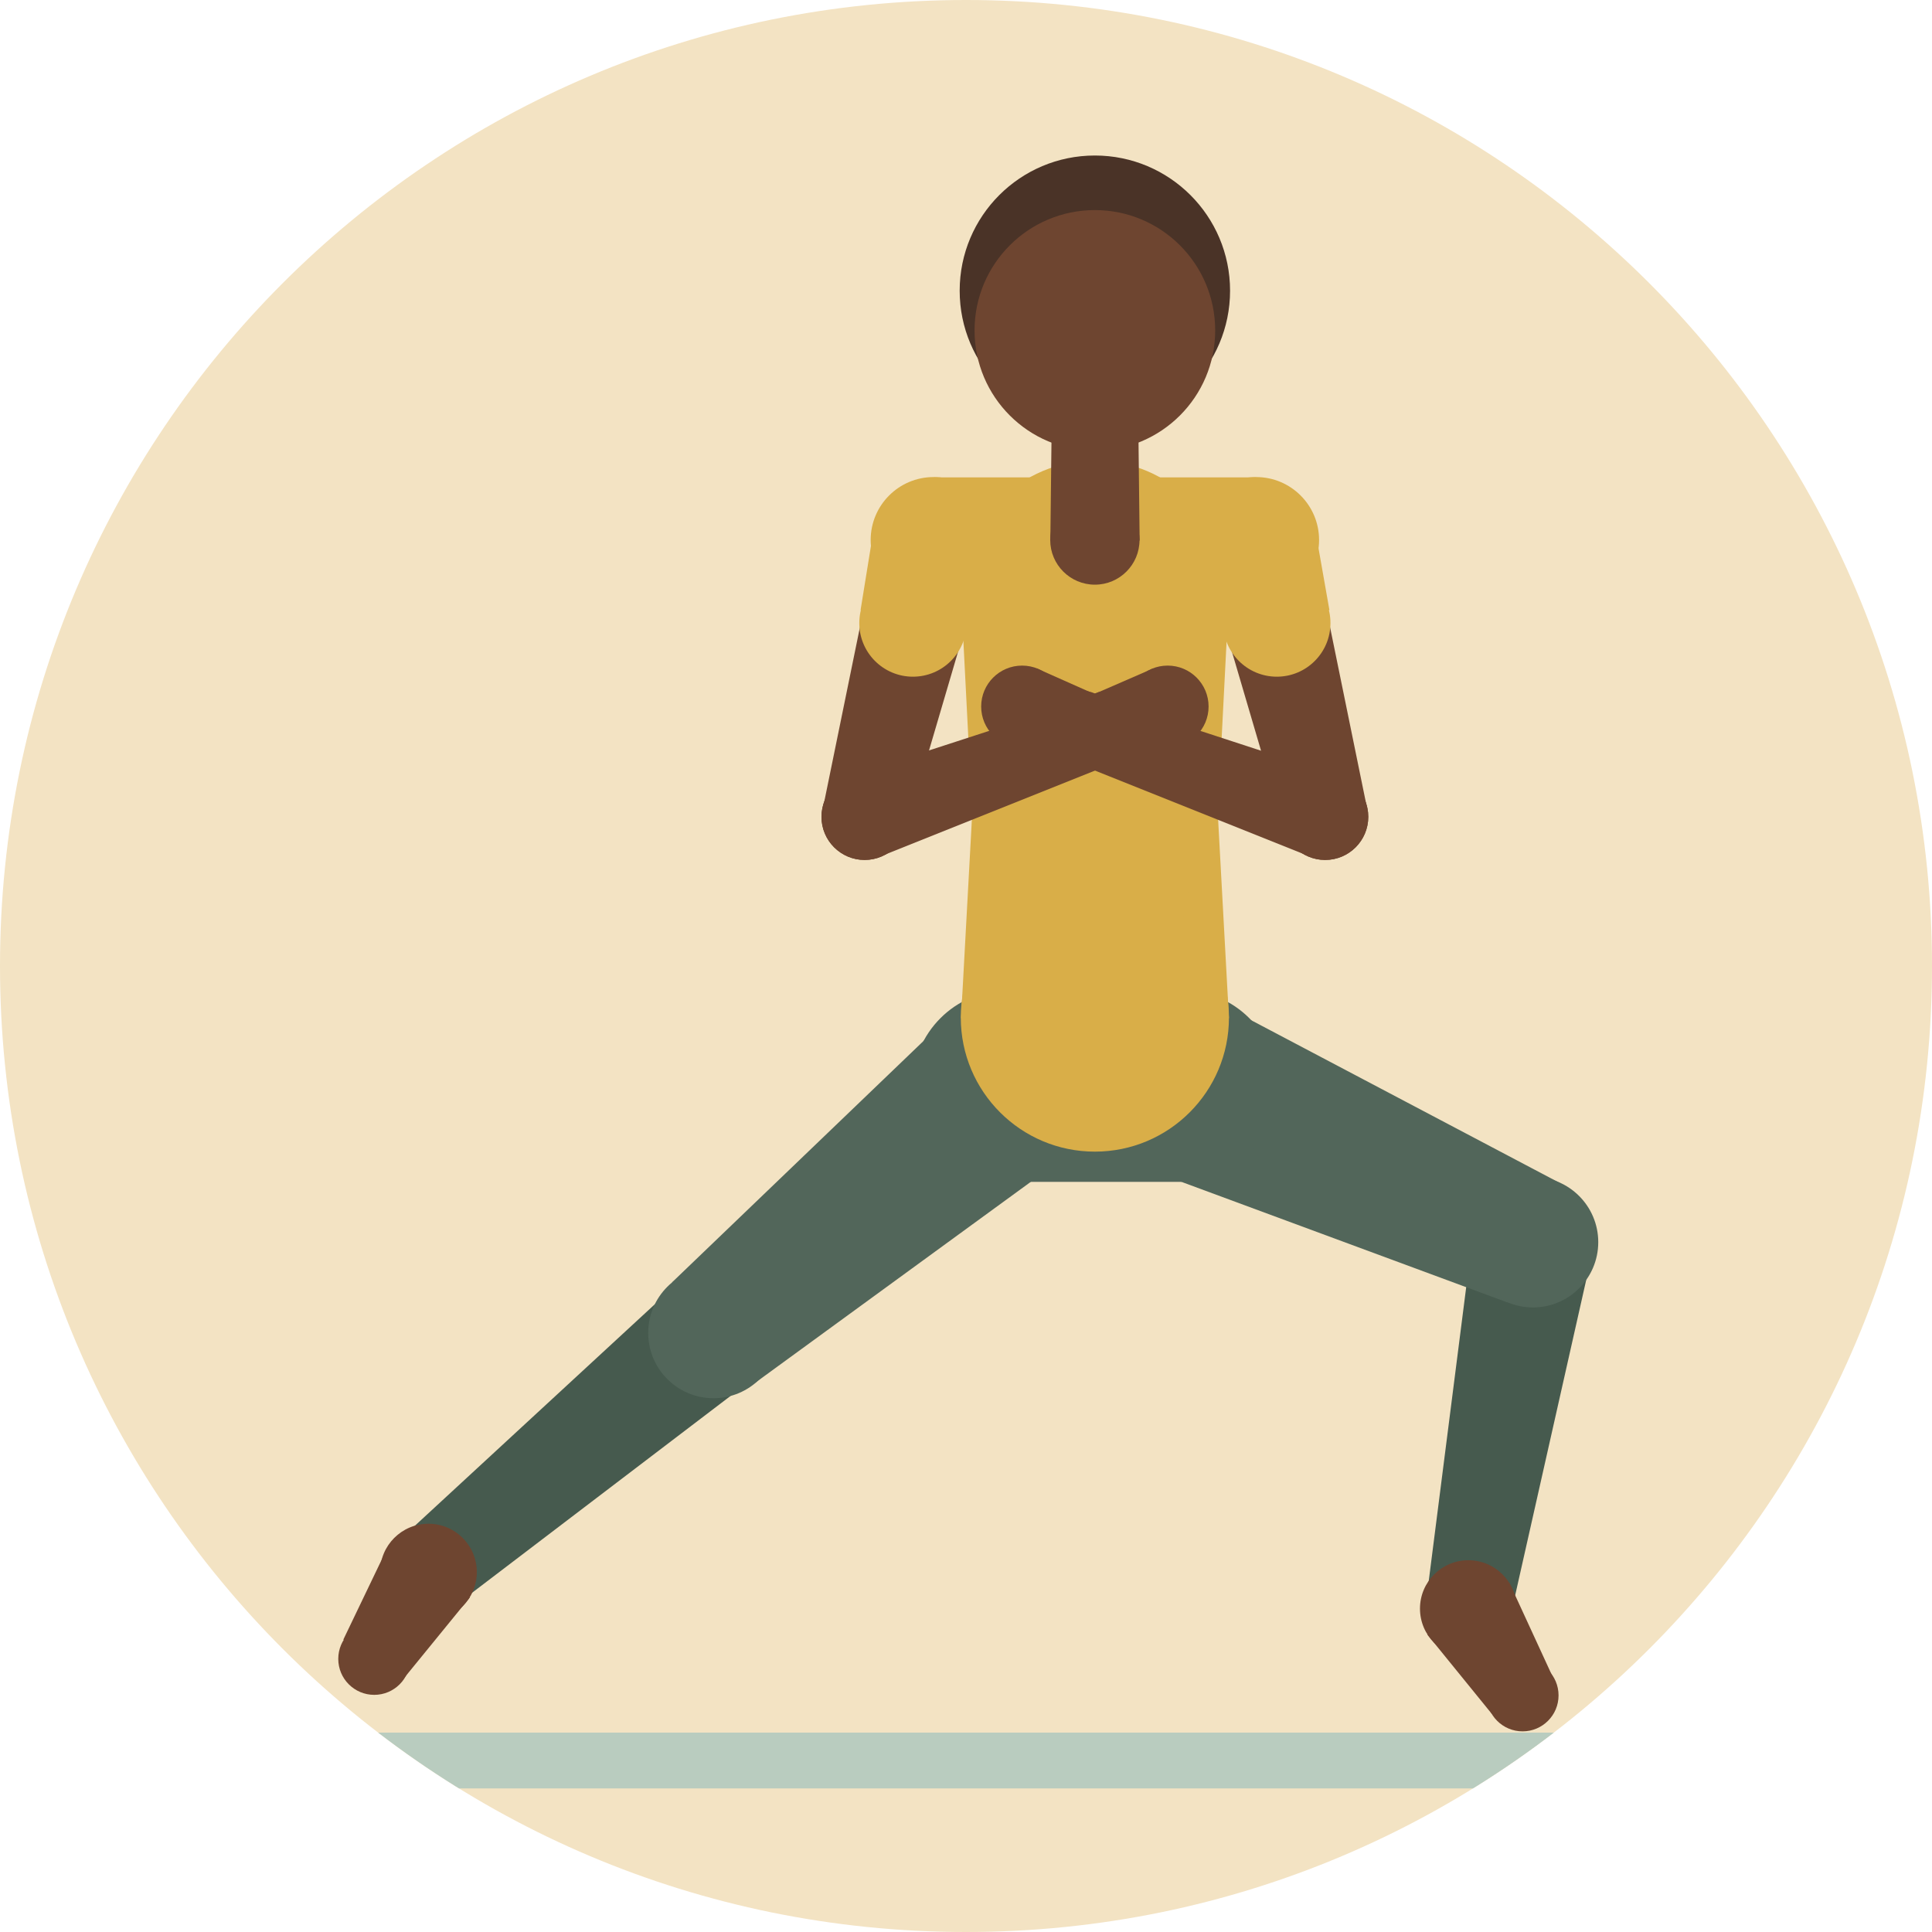
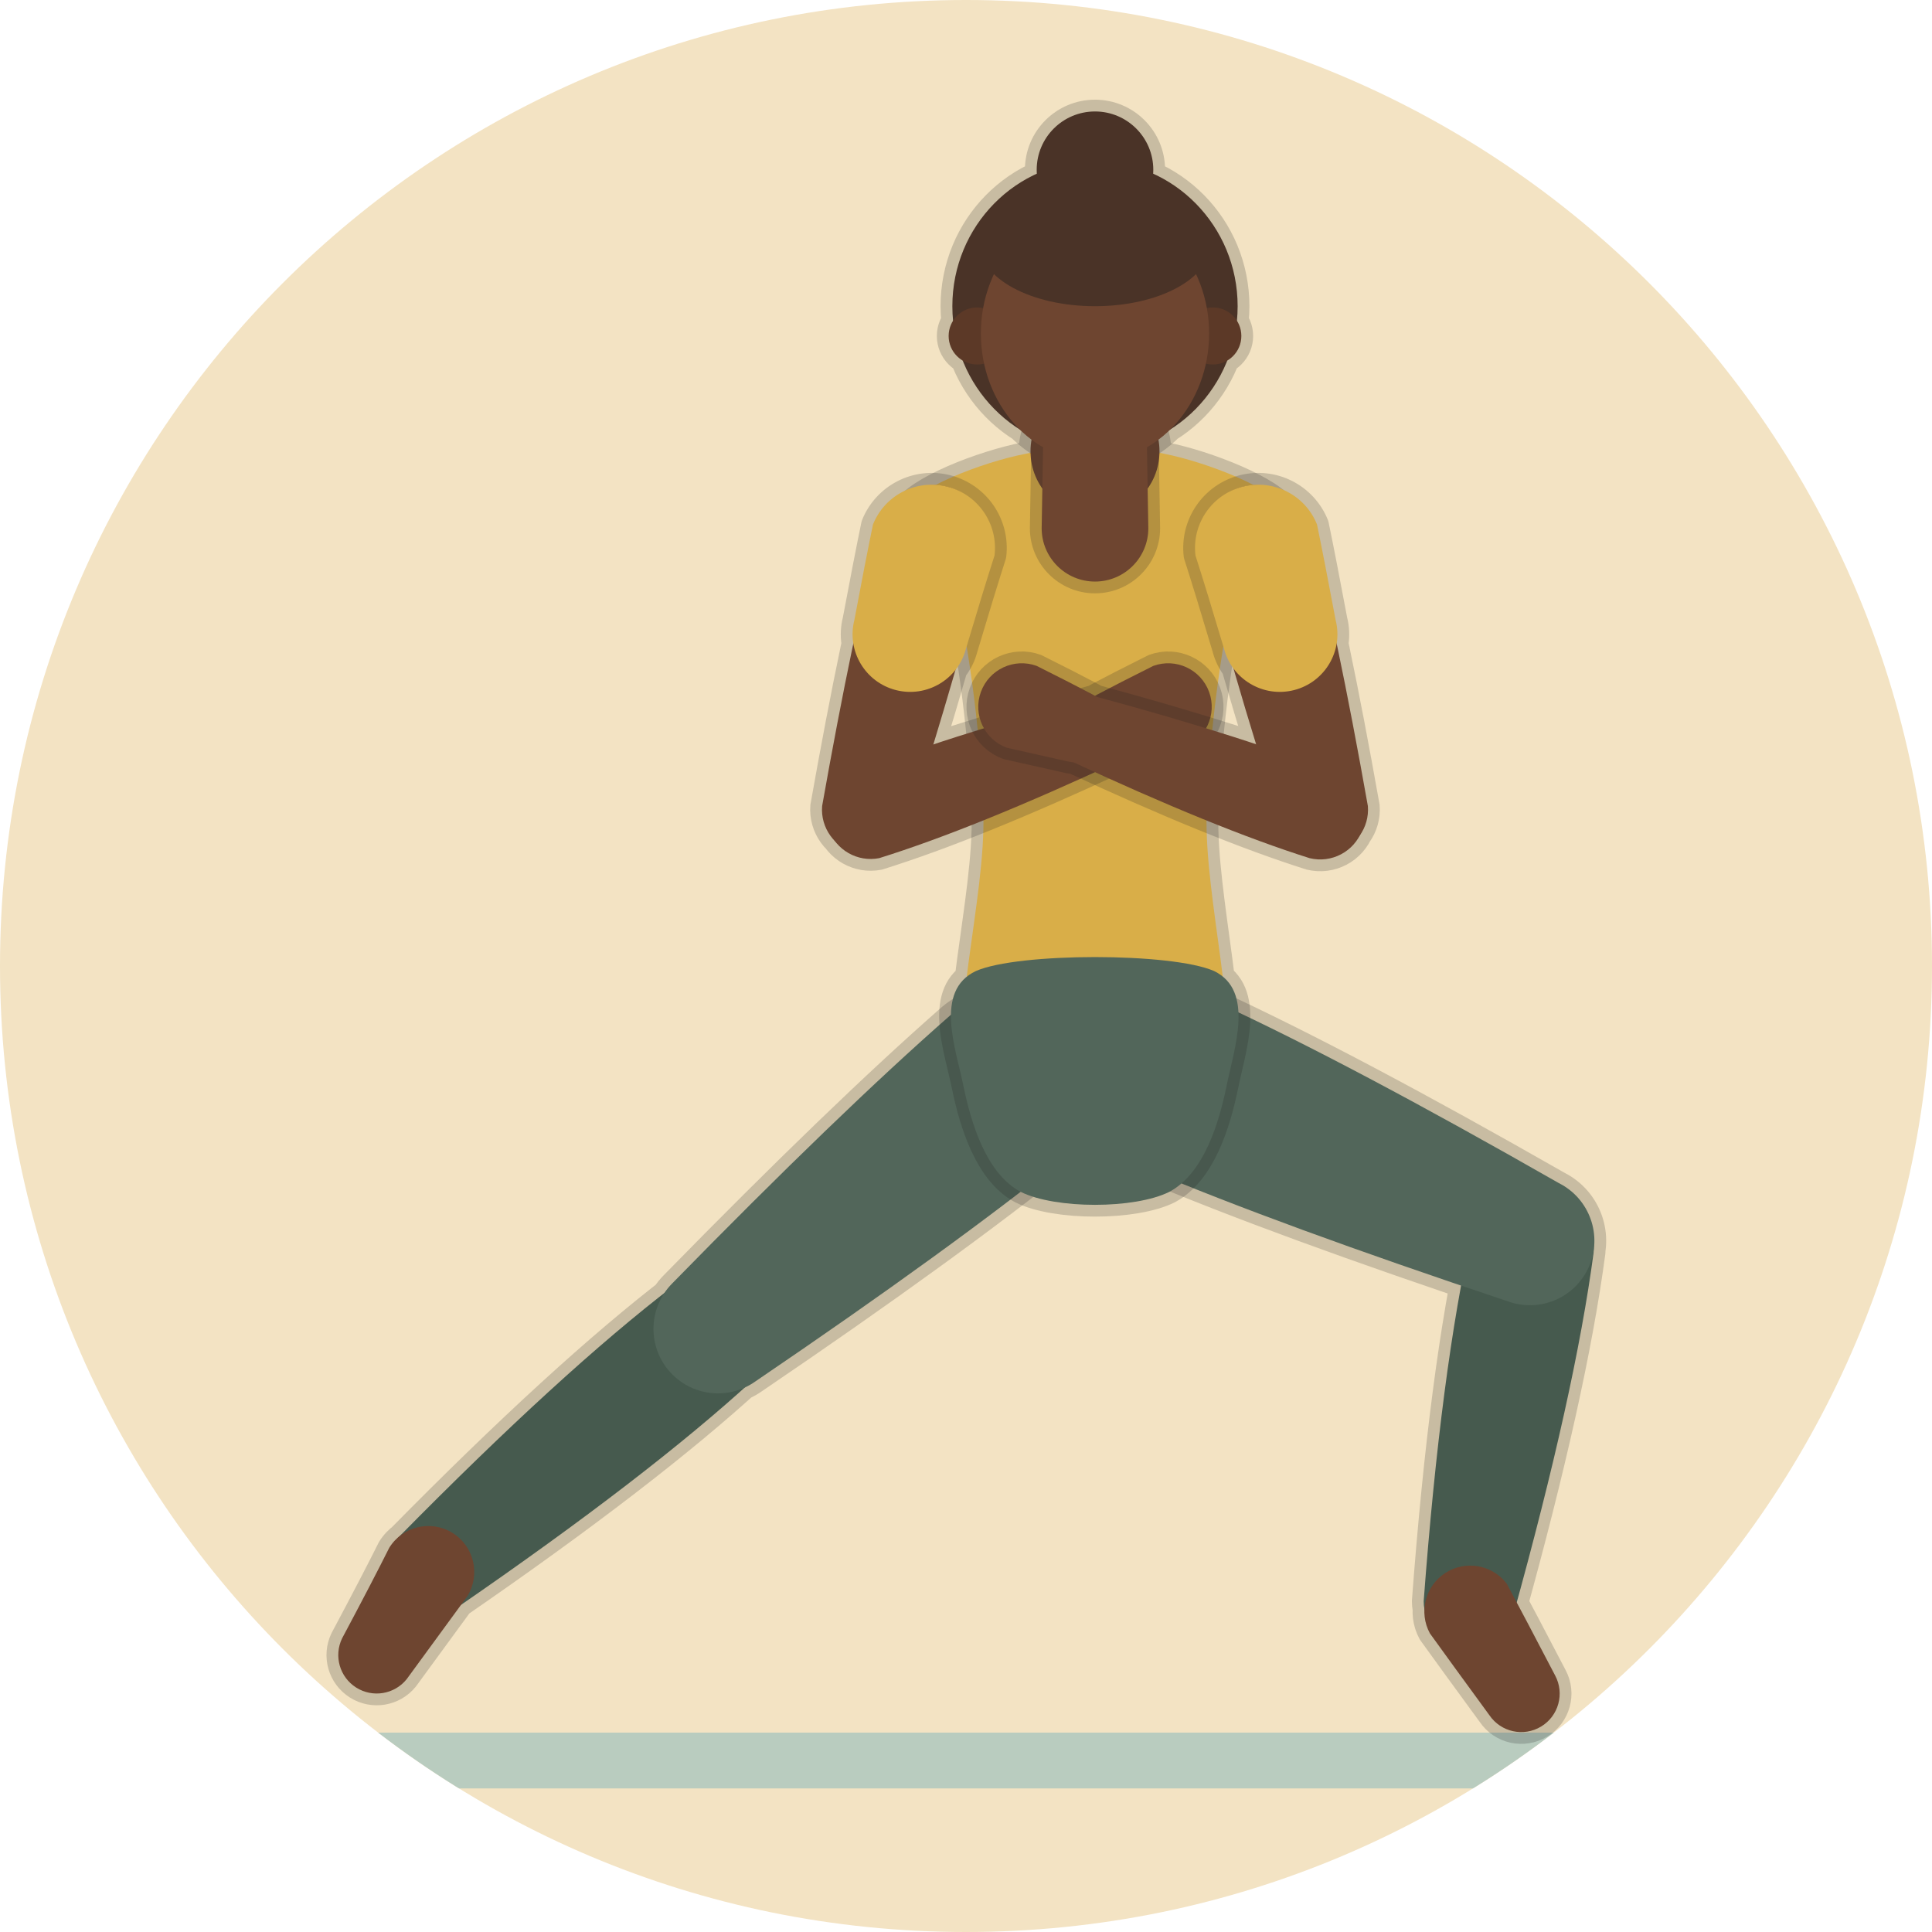
<svg xmlns="http://www.w3.org/2000/svg" viewBox="0 0 200 200" width="400" height="400" role="img" aria-label="Figure facing forward low in a side lunge with one thigh level, the other leg straight and hands in front.">
  <circle cx="100" cy="100" r="100" fill="#F3E3C3" />
  <clipPath id="c18ajd5g">
    <circle cx="100" cy="100" r="100" />
  </clipPath>
  <g clip-path="url(#c18ajd5g)">
    <g transform="translate(100.0 180.0) scale(1.284)">
      <rect x="-61.21" y="-0.5" width="122.42" height="4.5" rx="2.2" fill="#B9CCBF" />
      <g>
-         <g fill="#465A4E">
-           <path d="M-23.5 -36.5 L-45.6 -16.1 L-41.1 -10.8 L-17.2 -29.0Z" />
-           <circle cx="-20.357" cy="-32.723" r="4.888" />
-           <circle cx="-43.338" cy="-13.439" r="3.478" />
-         </g>
-         <g fill="#52665A">
-           <path d="M-1.3 -58.3 L-23.7 -36.8 L-17.0 -28.7 L8.1 -47.0Z" />
-           <circle cx="3.39" cy="-52.649" r="7.332" />
-           <circle cx="-20.357" cy="-32.723" r="5.264" />
-         </g>
-         <g fill="#6E4530">
-           <path d="M-46.6 -15.5 L-50.2 -8.0 L-45.3 -4.9 L-40.0 -11.4Z" />
-           <circle cx="-43.338" cy="-13.439" r="3.9" />
-           <circle cx="-47.71" cy="-6.443" r="2.9" />
-         </g>
+         <path d="M-23.6 -36.5Q-32.6 -29.6 -45.7 -16.3A3.7 3.7 0 0 0 -41.0 -10.6Q-25.6 -21.2 -17.2 -28.9A5.0 5.0 0 0 0 -23.6 -36.5ZM-1.3 -58.3Q-10.2 -50.5 -23.7 -36.7A5.2 5.2 0 0 0 -17.0 -28.8Q-1.1 -39.6 8.1 -47.0A7.3 7.3 0 0 0 -1.3 -58.3ZM-46.5 -15.4Q-47.9 -12.6 -50.3 -8.1A3.1 3.1 0 0 0 -45.1 -4.8Q-42.1 -8.9 -40.2 -11.5A3.7 3.7 0 0 0 -46.5 -15.4Z" fill="#1E1F1D" stroke="#1E1F1D" stroke-width="1.9" stroke-linejoin="round" opacity="0.2" />
+         <path d="M-23.6 -36.5Q-32.6 -29.6 -45.7 -16.3A3.7 3.7 0 0 0 -41.0 -10.6Q-25.6 -21.2 -17.2 -28.9A5.0 5.0 0 0 0 -23.6 -36.5Z" fill="#465A4E" />
+         <path d="M-1.3 -58.3Q-10.2 -50.5 -23.7 -36.7A5.2 5.2 0 0 0 -17.0 -28.8Q-1.1 -39.6 8.1 -47.0A7.3 7.3 0 0 0 -1.3 -58.3Z" fill="#52665A" />
+         <path d="M-46.5 -15.4Q-47.9 -12.6 -50.3 -8.1A3.1 3.1 0 0 0 -45.1 -4.8Q-42.1 -8.9 -40.2 -11.5A3.7 3.7 0 0 0 -46.5 -15.4Z" fill="#6E4530" />
      </g>
      <g>
-         <g fill="#465A4E">
-           <path d="M40.9 -40.9 L37.1 -11.1 L43.9 -9.9 L50.5 -39.2Z" />
-           <circle cx="45.71" cy="-40.041" r="4.888" />
-           <circle cx="40.501" cy="-10.496" r="3.478" />
-         </g>
-         <g fill="#52665A">
-           <path d="M14.4 -46.0 L43.6 -35.2 L47.9 -44.8 L20.4 -59.3Z" />
-           <circle cx="17.39" cy="-52.649" r="7.332" />
-           <circle cx="45.71" cy="-40.041" r="5.264" />
-         </g>
-         <g fill="#6E4530">
-           <path d="M37.2 -8.4 L42.4 -2.0 L47.3 -5.0 L43.8 -12.6Z" />
-           <circle cx="40.501" cy="-10.496" r="3.9" />
-           <circle cx="44.873" cy="-3.5" r="2.9" />
-         </g>
+         <path d="M40.8 -40.9Q38.3 -29.8 36.9 -11.1A3.7 3.7 0 0 0 44.1 -9.9Q49.1 -27.9 50.6 -39.2A5.0 5.0 0 0 0 40.8 -40.9ZM14.4 -46.0Q25.3 -41.4 43.6 -35.3A5.2 5.2 0 0 0 47.8 -44.8Q31.0 -54.4 20.4 -59.3A7.3 7.3 0 0 0 14.4 -46.0ZM37.4 -8.5Q39.2 -6.0 42.2 -1.9A3.1 3.1 0 0 0 47.5 -5.1Q45.1 -9.7 43.6 -12.5A3.7 3.7 0 0 0 37.4 -8.5Z" fill="#1E1F1D" stroke="#1E1F1D" stroke-width="1.9" stroke-linejoin="round" opacity="0.2" />
+         <path d="M40.8 -40.9Q38.3 -29.8 36.9 -11.1A3.7 3.7 0 0 0 44.1 -9.9Q49.1 -27.9 50.6 -39.2A5.0 5.0 0 0 0 40.8 -40.9Z" fill="#465A4E" />
+         <path d="M14.4 -46.0Q25.3 -41.4 43.6 -35.3A5.2 5.2 0 0 0 47.8 -44.8Q31.0 -54.4 20.4 -59.3A7.3 7.3 0 0 0 14.4 -46.0Z" fill="#52665A" />
+         <path d="M37.4 -8.5Q39.2 -6.0 42.2 -1.9A3.1 3.1 0 0 0 47.5 -5.1Q45.1 -9.7 43.6 -12.5A3.7 3.7 0 0 0 37.4 -8.5Z" fill="#6E4530" />
      </g>
      <g>
-         <g fill="#52665A">
-           <path d="M3.4 -44.9 L17.4 -44.9 L17.4 -60.4 L3.4 -60.4Z" />
-           <circle cx="3.39" cy="-52.649" r="7.708" />
-           <circle cx="17.39" cy="-52.649" r="7.708" />
-         </g>
-         <g fill="#D9AE48">
-           <path d="M21.2 -58.1 L20.3 -74.6 L0.5 -74.6 L-0.4 -58.1Z" />
-           <circle cx="10.39" cy="-58.149" r="10.81" />
-           <circle cx="10.39" cy="-74.649" r="9.87" />
-         </g>
-         <g fill="#D9AE48">
-           <path d="M20.3 -74.6 L21.2 -92.2 L-0.4 -92.2 L0.5 -74.6Z" />
-           <circle cx="10.39" cy="-74.649" r="9.87" />
-           <circle cx="10.39" cy="-92.249" r="10.81" />
-         </g>
-         <g fill="#D9AE48">
-           <path d="M-2.6 -91.6 L23.4 -91.6 L23.4 -101.7 L-2.6 -101.7Z" />
-           <circle cx="-2.61" cy="-96.649" r="5.076" />
-           <circle cx="23.39" cy="-96.649" r="5.076" />
-         </g>
+         <path d="M0.1 -52.6C-1.5 -57.1 1.6 -67.8 1.4 -74.6C1.2 -81.5 -0.0 -89.6 -1.1 -93.6C-2.1 -97.7 -6.0 -97.5 -5.0 -99.1C-4.1 -100.8 1.2 -102.9 4.8 -103.6C8.3 -104.4 12.5 -104.4 16.0 -103.6C19.5 -102.9 24.8 -100.8 25.8 -99.1C26.8 -97.5 22.9 -97.7 21.9 -93.6C20.8 -89.6 19.6 -81.5 19.4 -74.6C19.2 -67.8 22.2 -57.1 20.7 -52.6C19.2 -48.1 13.8 -47.6 10.4 -47.6C6.9 -47.6 1.6 -48.1 0.1 -52.6ZM-0.2 -52.6C-0.8 -55.6 -2.6 -60.3 0.8 -61.9C4.2 -63.4 16.6 -63.4 20.0 -61.9C23.3 -60.3 21.6 -55.6 21.0 -52.6C20.4 -49.7 19.2 -45.6 16.4 -44.1C13.6 -42.7 7.2 -42.7 4.4 -44.1C1.6 -45.6 0.4 -49.7 -0.2 -52.6ZM10.4 -98.6A5.2 5.2 0.0 1 0 10.4 -109.0A5.2 5.2 0.0 1 0 10.4 -98.6Z" fill="#1E1F1D" stroke="#1E1F1D" stroke-width="1.9" stroke-linejoin="round" opacity="0.2" />
+         <path d="M0.1 -52.6C-1.5 -57.1 1.6 -67.8 1.4 -74.6C1.2 -81.5 -0.0 -89.6 -1.1 -93.6C-2.1 -97.7 -6.0 -97.5 -5.0 -99.1C-4.1 -100.8 1.2 -102.9 4.8 -103.6C8.3 -104.4 12.5 -104.4 16.0 -103.6C19.5 -102.9 24.8 -100.8 25.8 -99.1C26.8 -97.5 22.9 -97.7 21.9 -93.6C20.8 -89.6 19.6 -81.5 19.4 -74.6C19.2 -67.8 22.2 -57.1 20.7 -52.6C19.2 -48.1 13.8 -47.6 10.4 -47.6C6.9 -47.6 1.6 -48.1 0.1 -52.6Z" fill="#D9AE48" />
+         <path d="M-0.2 -52.6C-0.8 -55.6 -2.6 -60.3 0.8 -61.9C4.2 -63.4 16.6 -63.4 20.0 -61.9C23.3 -60.3 21.6 -55.6 21.0 -52.6C20.4 -49.7 19.2 -45.6 16.4 -44.1C13.6 -42.7 7.2 -42.7 4.4 -44.1C1.6 -45.6 0.4 -49.7 -0.2 -52.6Z" fill="#52665A" />
+         <path d="M10.4 -98.6A5.2 5.2 0.0 1 0 10.4 -109.0A5.2 5.2 0.0 1 0 10.4 -98.6Z" fill="#6E4530" />
      </g>
      <g>
-         <g fill="#6E4530">
-           <path d="M-6.9 -97.7 L-11.5 -75.2 L-4.8 -73.5 L1.7 -95.6Z" />
-           <circle cx="-2.61" cy="-96.649" r="4.418" />
-           <circle cx="-8.174" cy="-74.333" r="3.478" />
-         </g>
-         <g fill="#D9AE48">
-           <path d="M-7.4 -97.8 L-8.5 -91.0 L-0.1 -88.9 L2.1 -95.5Z" />
-           <circle cx="-2.61" cy="-96.649" r="4.888" />
-           <circle cx="-4.279" cy="-89.954" r="4.324" />
-         </g>
-         <g fill="#6E4530">
-           <path d="M-7.0 -71.1 L12.5 -78.9 L10.6 -84.1 L-9.4 -77.6Z" />
-           <circle cx="-8.174" cy="-74.333" r="3.478" />
-           <circle cx="11.56" cy="-81.515" r="2.8" />
-         </g>
-         <g fill="#6E4530">
-           <path d="M12.6 -78.7 L17.4 -80.1 L15.1 -86.3 L10.5 -84.3Z" />
-           <circle cx="11.56" cy="-81.515" r="3" />
-           <circle cx="16.258" cy="-83.225" r="3.3" />
-         </g>
+         <path d="M-6.9 -97.7Q-9.1 -89.3 -11.6 -75.2A3.6 3.6 0 0 0 -4.7 -73.5Q-0.4 -87.1 1.7 -95.6A4.4 4.4 0 0 0 -6.9 -97.7ZM-7.5 -97.9Q-8.1 -95.0 -9.0 -90.2A4.6 4.6 0 0 0 -0.0 -87.9Q1.4 -92.6 2.3 -95.4A5.1 5.1 0 0 0 -7.5 -97.9ZM-7.0 -71.0Q0.7 -73.4 12.5 -78.9A2.8 2.8 0 0 0 10.6 -84.1Q-2.0 -80.7 -9.4 -77.7A3.6 3.6 0 0 0 -7.0 -71.0ZM12.6 -78.8Q14.4 -79.2 17.5 -79.9A3.5 3.5 0 0 0 15.1 -86.5Q12.3 -85.1 10.6 -84.2A2.9 2.9 0 0 0 12.6 -78.8Z" fill="#1E1F1D" stroke="#1E1F1D" stroke-width="1.9" stroke-linejoin="round" opacity="0.2" />
+         <path d="M-6.9 -97.7Q-9.1 -89.3 -11.6 -75.2A3.6 3.6 0 0 0 -4.7 -73.5Q-0.4 -87.1 1.7 -95.6A4.4 4.4 0 0 0 -6.9 -97.7Z" fill="#6E4530" />
+         <path d="M-7.5 -97.9Q-8.1 -95.0 -9.0 -90.2A4.6 4.6 0 0 0 -0.0 -87.9Q1.4 -92.6 2.3 -95.4A5.1 5.1 0 0 0 -7.5 -97.9Z" fill="#D9AE48" />
+         <path d="M-7.0 -71.0Q0.7 -73.4 12.5 -78.9A2.8 2.8 0 0 0 10.6 -84.1Q-2.0 -80.7 -9.4 -77.7A3.6 3.6 0 0 0 -7.0 -71.0Z" fill="#6E4530" />
+         <path d="M12.6 -78.8Q14.4 -79.2 17.5 -79.9A3.5 3.5 0 0 0 15.1 -86.5Q12.3 -85.1 10.6 -84.2A2.9 2.9 0 0 0 12.6 -78.8Z" fill="#6E4530" />
      </g>
      <g>
-         <g fill="#6E4530">
-           <path d="M19.1 -95.6 L25.6 -73.5 L32.3 -75.2 L27.7 -97.7Z" />
-           <circle cx="23.39" cy="-96.649" r="4.418" />
-           <circle cx="28.955" cy="-74.333" r="3.478" />
-         </g>
-         <g fill="#D9AE48">
-           <path d="M18.6 -95.5 L20.9 -88.9 L29.3 -91.0 L28.1 -97.8Z" />
-           <circle cx="23.39" cy="-96.649" r="4.888" />
-           <circle cx="25.06" cy="-89.954" r="4.324" />
-         </g>
-         <g fill="#6E4530">
-           <path d="M30.1 -77.6 L10.2 -84.1 L8.3 -78.9 L27.8 -71.1Z" />
-           <circle cx="28.955" cy="-74.333" r="3.478" />
-           <circle cx="9.221" cy="-81.515" r="2.8" />
-         </g>
-         <g fill="#6E4530">
-           <path d="M10.2 -84.3 L5.7 -86.3 L3.4 -80.1 L8.2 -78.7Z" />
-           <circle cx="9.221" cy="-81.515" r="3" />
-           <circle cx="4.523" cy="-83.225" r="3.3" />
-         </g>
+         <path d="M19.1 -95.6Q21.1 -87.1 25.5 -73.5A3.6 3.6 0 0 0 32.4 -75.2Q29.9 -89.3 27.7 -97.7A4.4 4.4 0 0 0 19.1 -95.6ZM18.5 -95.4Q19.4 -92.6 20.8 -87.9A4.6 4.6 0 0 0 29.8 -90.2Q28.9 -95.0 28.3 -97.9A5.1 5.1 0 0 0 18.5 -95.4ZM30.2 -77.7Q22.8 -80.7 10.2 -84.1A2.8 2.8 0 0 0 8.3 -78.9Q20.1 -73.4 27.7 -71.0A3.6 3.6 0 0 0 30.2 -77.7ZM10.2 -84.2Q8.5 -85.1 5.7 -86.5A3.5 3.5 0 0 0 3.3 -79.9Q6.4 -79.2 8.2 -78.8A2.9 2.9 0 0 0 10.2 -84.2Z" fill="#1E1F1D" stroke="#1E1F1D" stroke-width="1.9" stroke-linejoin="round" opacity="0.2" />
+         <path d="M19.1 -95.6Q21.1 -87.1 25.5 -73.5A3.6 3.6 0 0 0 32.4 -75.2Q29.9 -89.3 27.7 -97.7A4.4 4.4 0 0 0 19.1 -95.6Z" fill="#6E4530" />
+         <path d="M18.5 -95.4Q19.4 -92.6 20.8 -87.9A4.6 4.6 0 0 0 29.8 -90.2Q28.9 -95.0 28.3 -97.9A5.1 5.1 0 0 0 18.5 -95.4Z" fill="#D9AE48" />
+         <path d="M30.2 -77.7Q22.8 -80.7 10.2 -84.1A2.8 2.8 0 0 0 8.3 -78.9Q20.1 -73.4 27.7 -71.0A3.6 3.6 0 0 0 30.2 -77.7Z" fill="#6E4530" />
+         <path d="M10.2 -84.2Q8.5 -85.1 5.7 -86.5A3.5 3.5 0 0 0 3.3 -79.9Q6.4 -79.2 8.2 -78.8A2.9 2.9 0 0 0 10.2 -84.2Z" fill="#6E4530" />
      </g>
      <g>
-         <g fill="#6E4530">
-           <path d="M14.0 -96.6 L13.8 -114.1 L7.0 -114.1 L6.8 -96.6Z" />
-           <circle cx="10.39" cy="-96.649" r="3.6" />
-           <circle cx="10.39" cy="-114.149" r="3.4" />
-         </g>
-         <circle cx="10.39" cy="-116.749" r="10.9" fill="#4A3327" />
-         <circle cx="10.39" cy="-113.549" r="9.7" fill="#6E4530" />
+         <path d="M14.7 -97.6Q14.6 -103.9 14.4 -114.1A4.0 4.0 0 0 0 6.4 -114.1Q6.2 -103.9 6.1 -97.6A4.3 4.3 0 0 0 14.7 -97.6ZM10.4 -121.8A4.7 4.7 0.0 1 0 10.4 -131.2A4.7 4.7 0.0 1 0 10.4 -121.8ZM10.4 -103.8A11.5 11.7 0.0 1 0 10.4 -127.2A11.5 11.7 0.0 1 0 10.4 -103.8ZM19.9 -110.8A2.3 2.3 0.0 1 0 19.9 -115.4A2.3 2.3 0.0 1 0 19.9 -110.8ZM0.9 -110.8A2.3 2.3 0.0 1 0 0.9 -115.4A2.3 2.3 0.0 1 0 0.9 -110.8ZM10.4 -103.0A9.2 10.3 0.0 1 0 10.4 -123.6A9.2 10.3 0.0 1 0 10.4 -103.0ZM10.4 -115.5A9.3 5.0 0.0 1 0 10.4 -125.5A9.3 5.0 0.0 1 0 10.4 -115.5Z" fill="#1E1F1D" stroke="#1E1F1D" stroke-width="1.9" stroke-linejoin="round" opacity="0.2" />
+         <path d="M14.7 -97.6Q14.6 -103.9 14.4 -114.1A4.0 4.0 0 0 0 6.4 -114.1Q6.2 -103.9 6.1 -97.6A4.3 4.3 0 0 0 14.7 -97.6Z" fill="#6E4530" />
+         <path d="M10.4 -121.8A4.7 4.7 0.0 1 0 10.4 -131.2A4.7 4.7 0.0 1 0 10.4 -121.8Z" fill="#4A3327" />
+         <path d="M10.4 -103.8A11.5 11.7 0.0 1 0 10.4 -127.2A11.5 11.7 0.0 1 0 10.4 -103.8Z" fill="#4A3327" />
+         <path d="M19.9 -110.8A2.3 2.3 0.0 1 0 19.9 -115.4A2.3 2.3 0.0 1 0 19.9 -110.8Z" fill="#5C3927" />
+         <path d="M0.9 -110.8A2.3 2.3 0.0 1 0 0.9 -115.4A2.3 2.3 0.0 1 0 0.9 -110.8Z" fill="#5C3927" />
+         <path d="M10.4 -103.0A9.2 10.3 0.0 1 0 10.4 -123.6A9.2 10.3 0.0 1 0 10.4 -103.0Z" fill="#6E4530" />
+         <path d="M10.4 -115.5A9.3 5.0 0.0 1 0 10.4 -125.5A9.3 5.0 0.0 1 0 10.4 -115.5Z" fill="#4A3327" />
      </g>
    </g>
  </g>
</svg>
